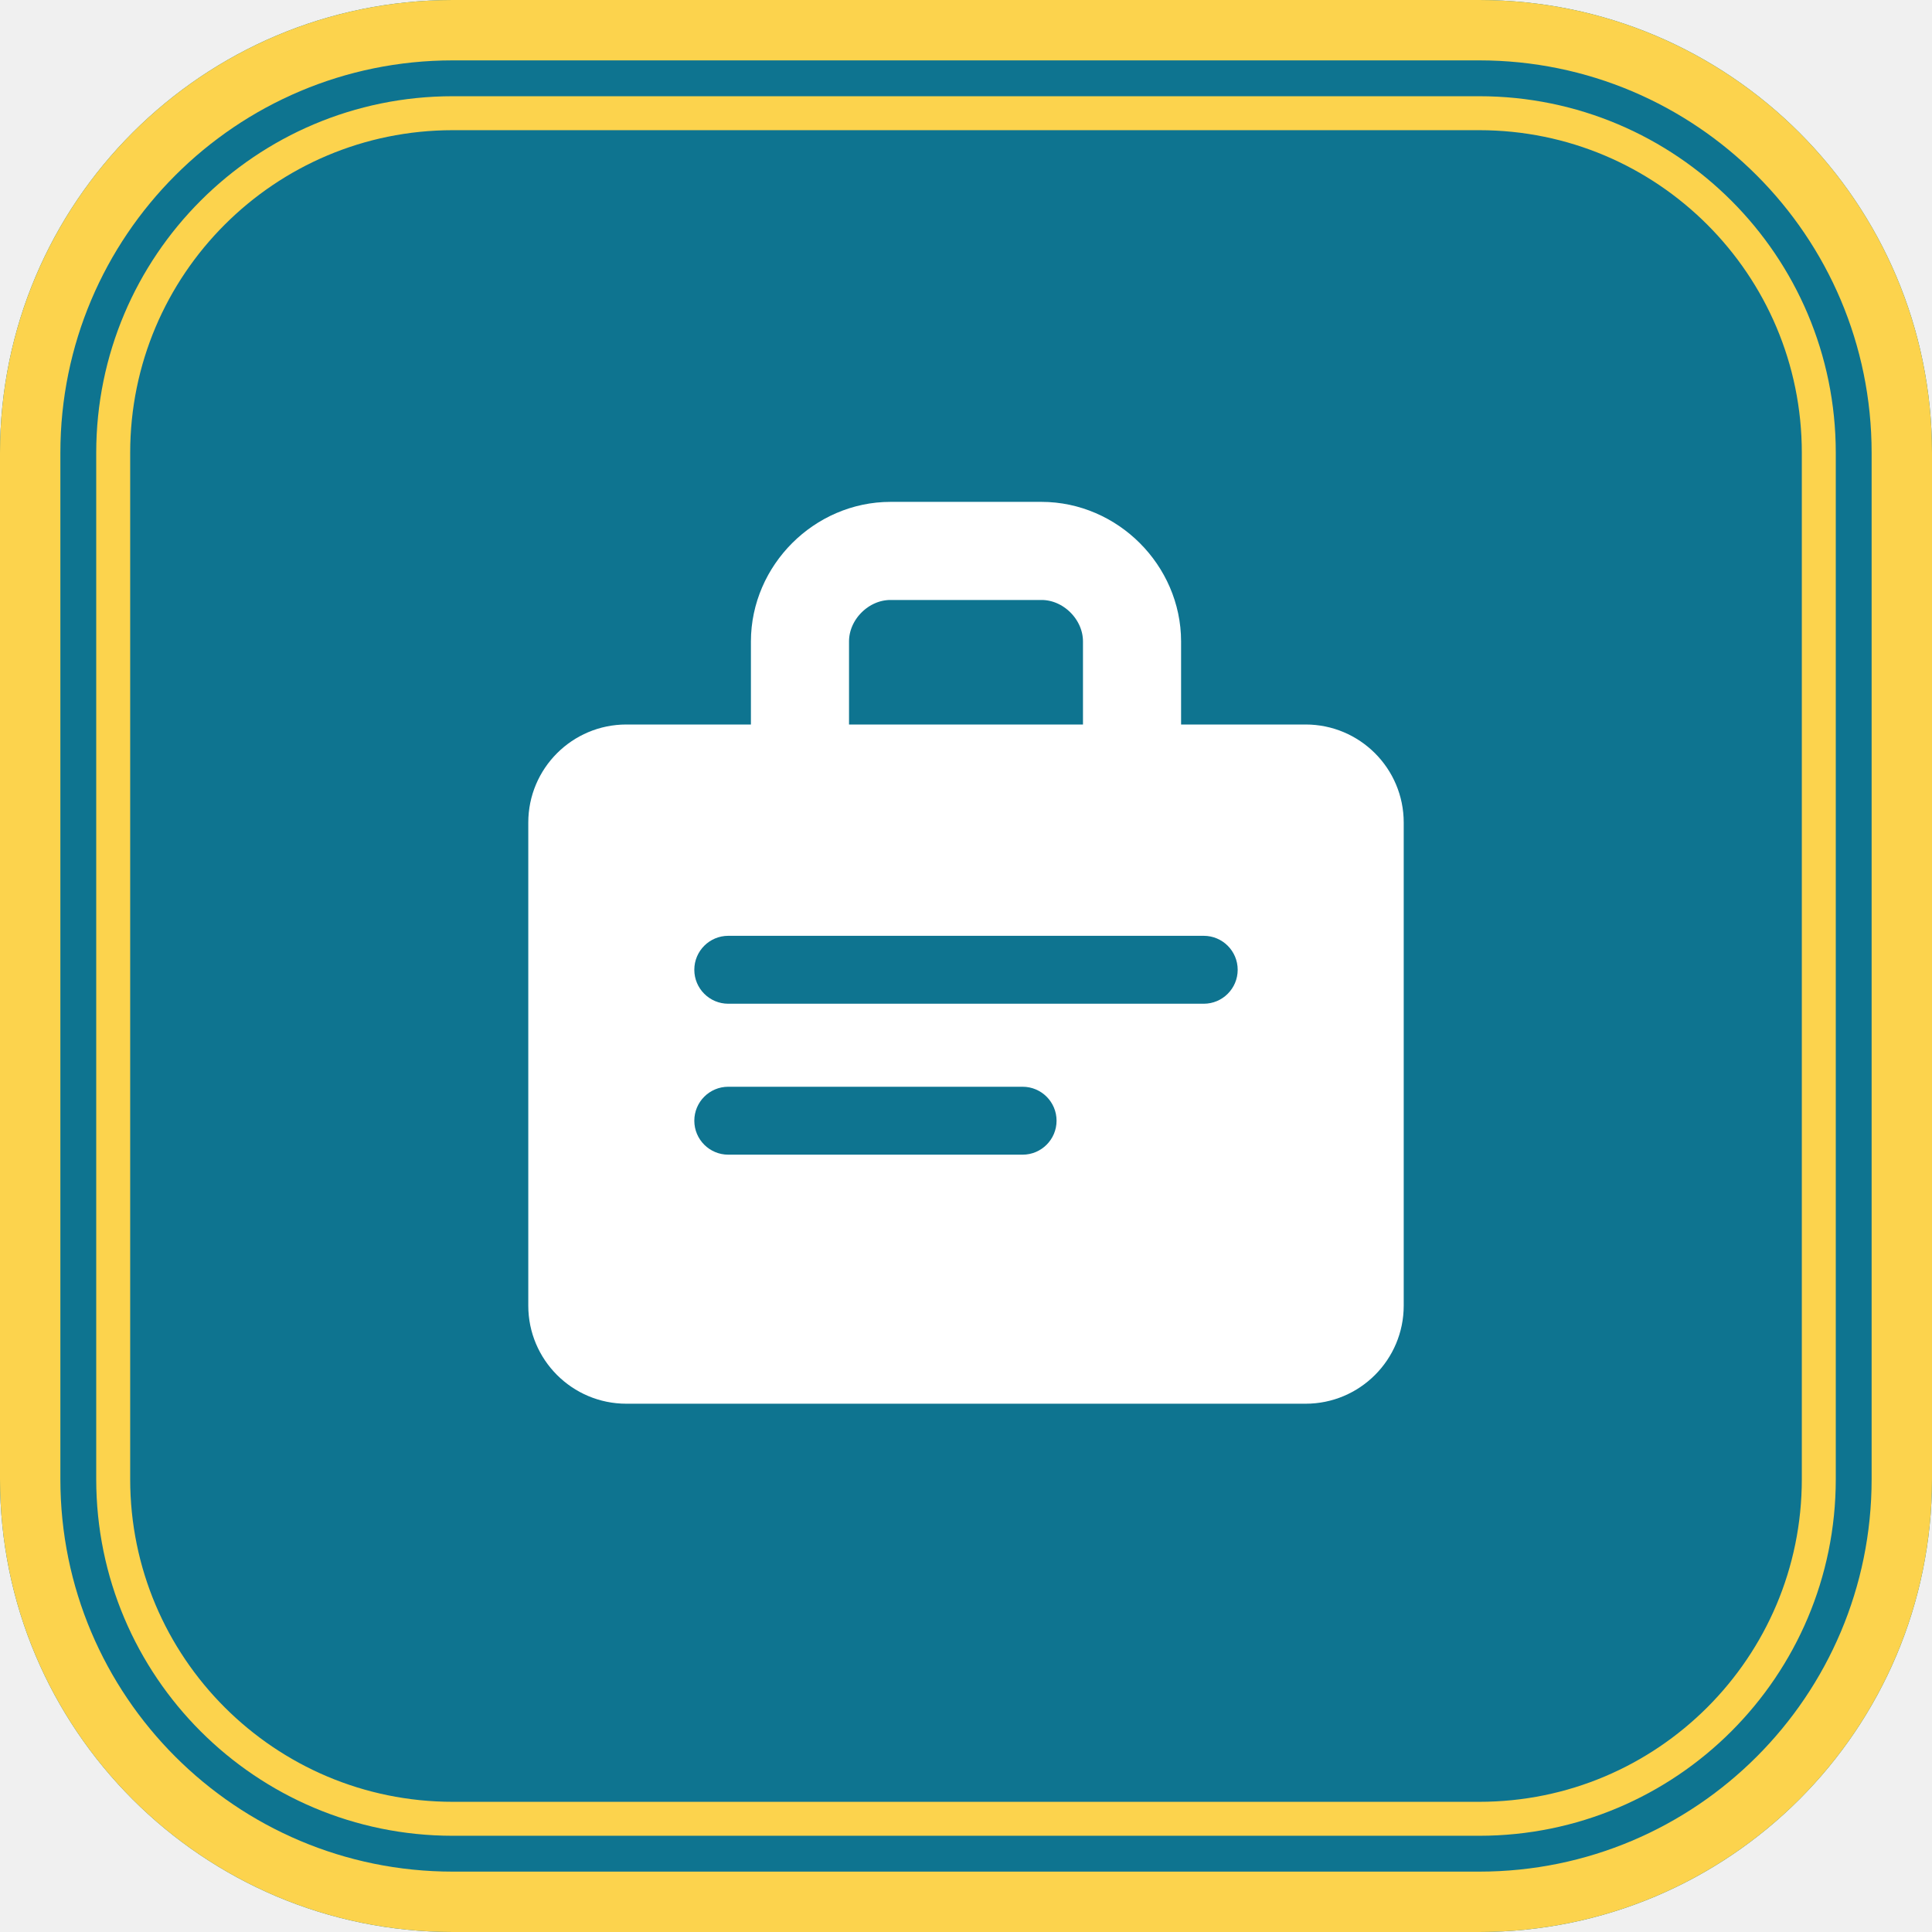
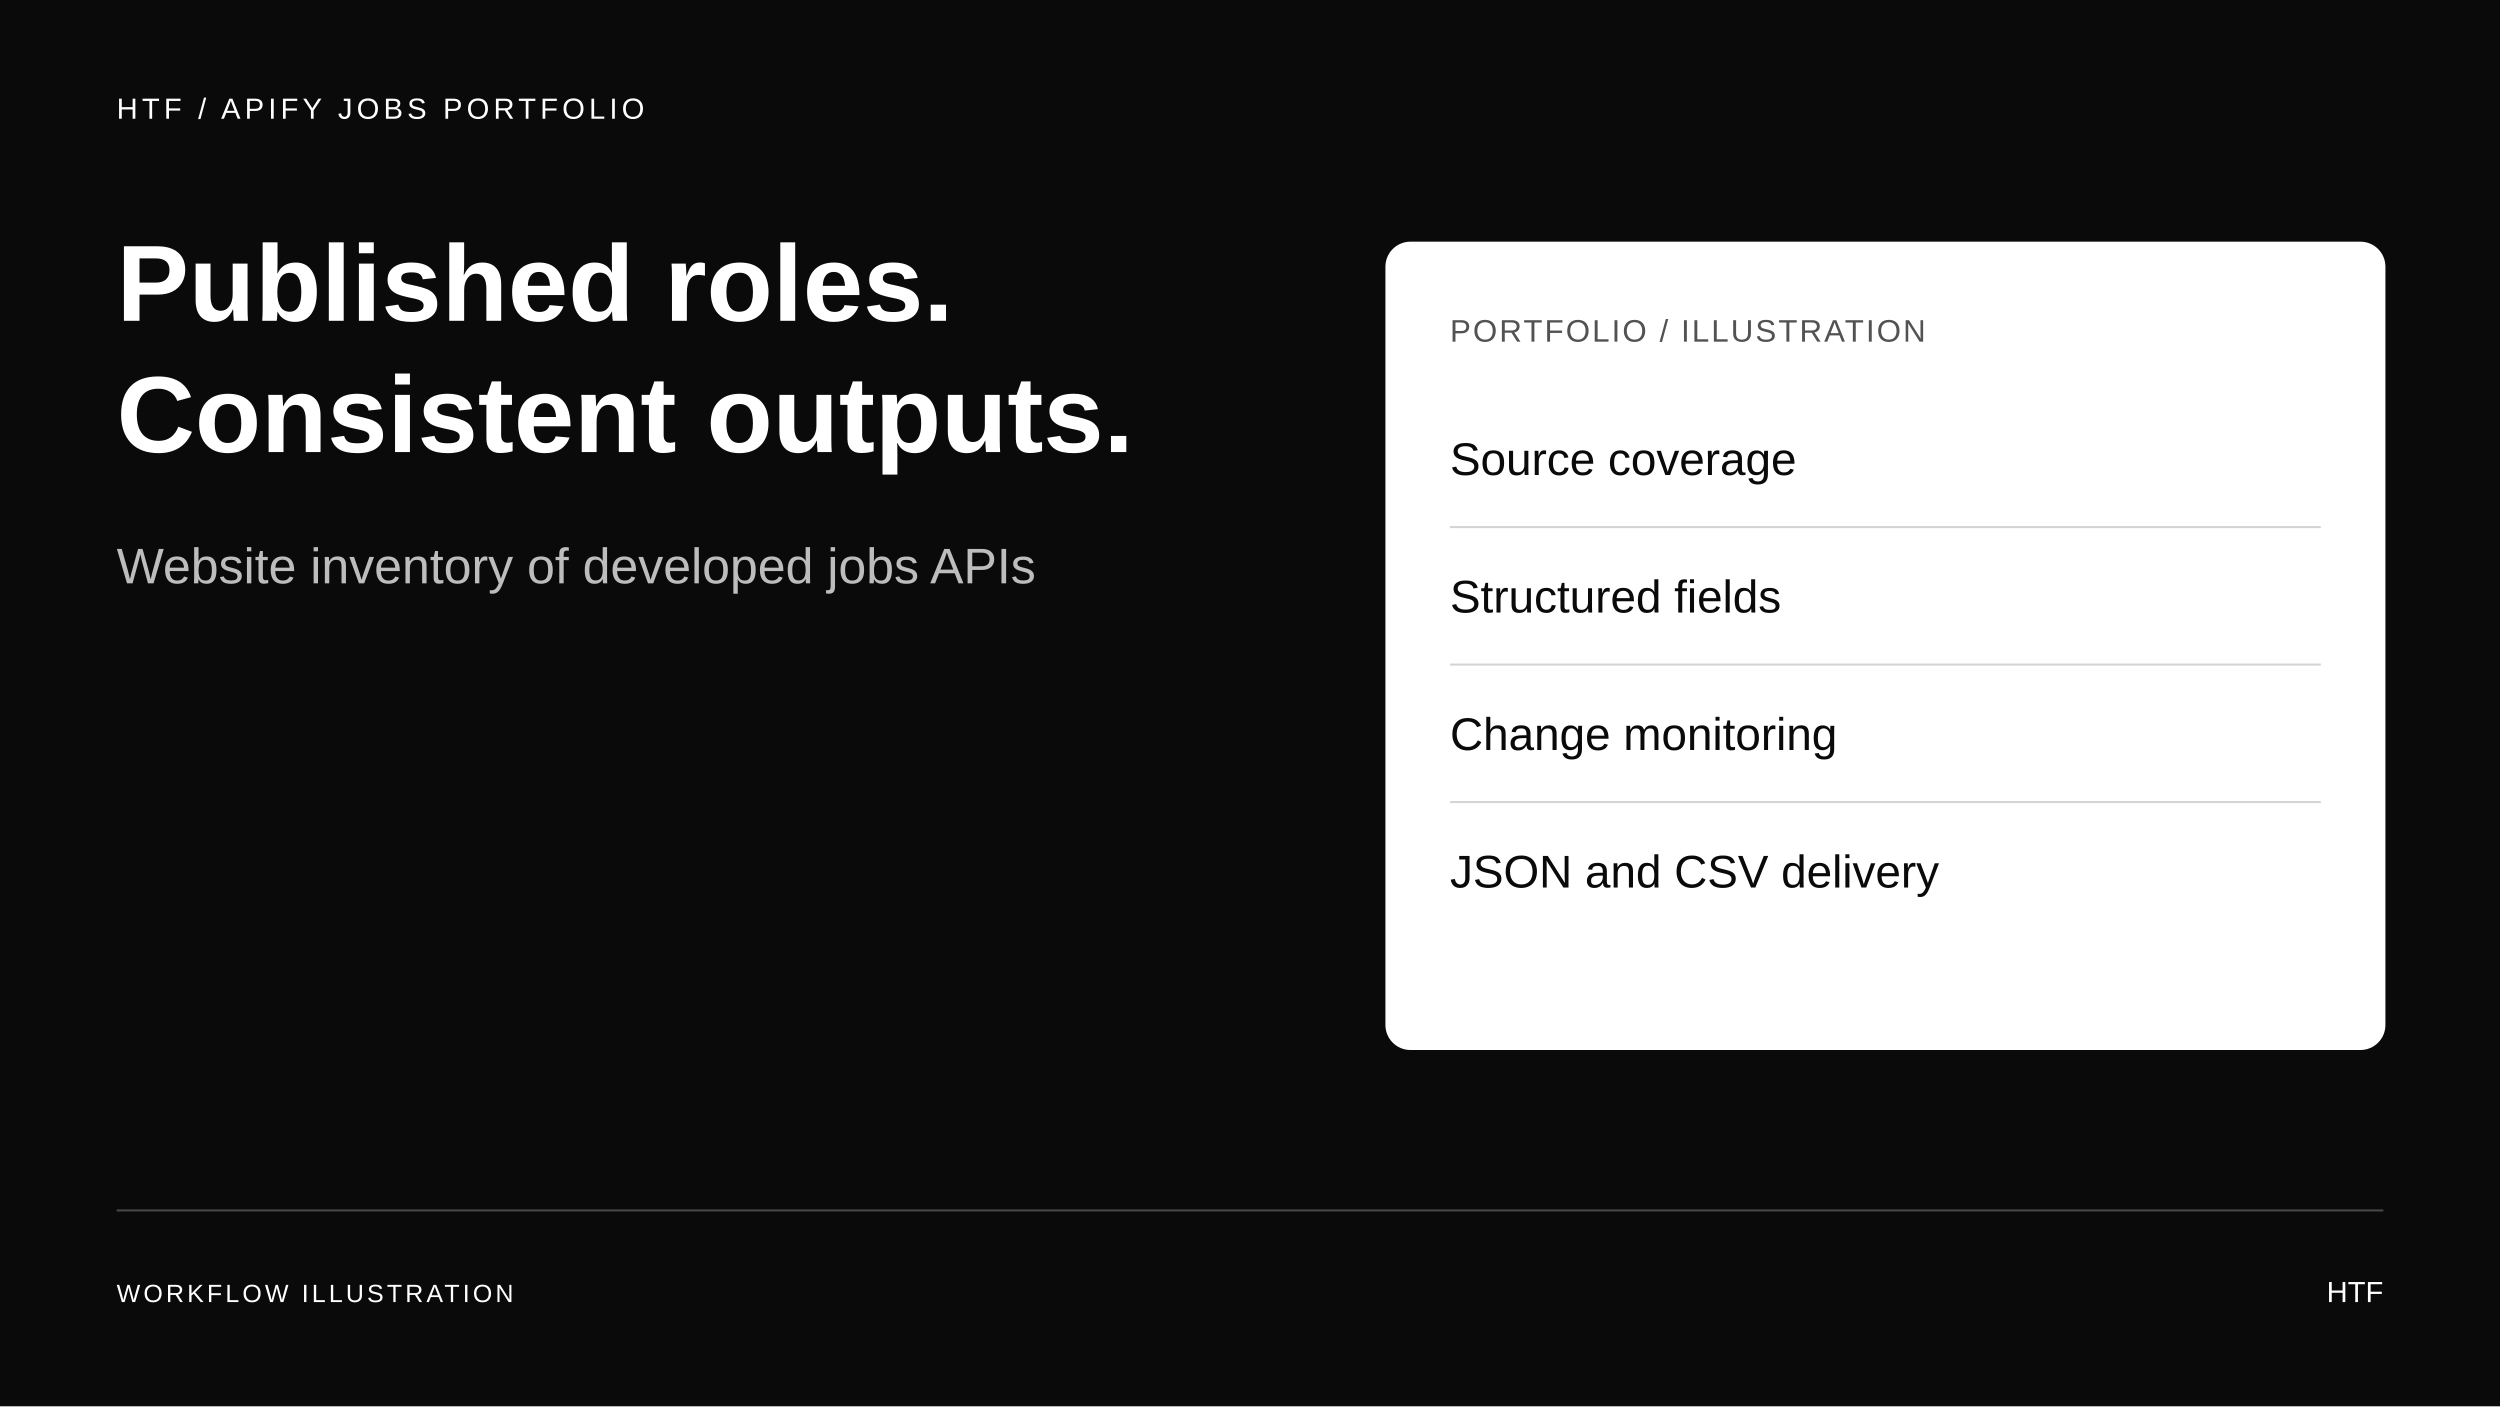
- <svg xmlns="http://www.w3.org/2000/svg" viewBox="0 0 512 512" role="img" aria-hidden="true">
-   <rect width="512" height="512" rx="120" fill="#0E7490" />
-   <rect x="8" y="8" width="496" height="496" rx="112" fill="none" stroke="#FCD34D" stroke-width="16" />
-   <rect x="30" y="30" width="452" height="452" rx="90" fill="none" stroke="#FCD34D" stroke-width="9" />
-   <path d="M212 192V170c0-13 11-24 24-24h40c13 0 24 11 24 24v22" fill="none" stroke="#fff" stroke-width="26" stroke-linecap="round" />
-   <rect x="140" y="192" width="232" height="180" rx="26" fill="#fff" />
-   <rect x="184" y="248" width="144" height="18" rx="9" fill="#0E7490" />
-   <rect x="184" y="288" width="96" height="18" rx="9" fill="#0E7490" />
+ <svg xmlns="http://www.w3.org/2000/svg" width="1200" height="675" viewBox="0 0 1200 675" role="img">
+   <rect width="1200" height="675" fill="#0a0a0a" />
+   <text x="56" y="57" fill="#fff" font-family="Arial,sans-serif" font-size="14" letter-spacing="2">HTF / APIFY JOBS PORTFOLIO</text>
+   <text x="56" y="154" fill="#fff" font-family="Arial,sans-serif" font-size="52" font-weight="700">Published roles.</text>
+   <text x="56" y="217" fill="#fff" font-family="Arial,sans-serif" font-size="52" font-weight="700">Consistent outputs.</text>
+   <text x="56" y="280" fill="#bdbdbd" font-family="Arial,sans-serif" font-size="24">Website inventory of developed jobs APIs</text>
+   <g transform="translate(665 116)">
+     <rect width="480" height="388" rx="12" fill="#fff" />
+     <text x="31" y="48" fill="#525252" font-family="Arial,sans-serif" font-size="15" letter-spacing="1">PORTFOLIO / ILLUSTRATION</text>
+     <g fill="#0a0a0a" font-family="Arial,sans-serif" font-size="22">
+       <text x="31" y="112">Source coverage</text>
+       <text x="31" y="178">Structured fields</text>
+       <text x="31" y="244">Change monitoring</text>
+       <text x="31" y="310">JSON and CSV delivery</text>
+     </g>
+     <g stroke="#d4d4d4">
+       <path d="M31 137H449" />
+       <path d="M31 203H449" />
+       <path d="M31 269H449" />
+     </g>
+   </g>
+   <path d="M56 581H1144" stroke="#fff" opacity=".25" />
+   <text x="56" y="625" fill="#fff" font-family="Arial,sans-serif" font-size="12" letter-spacing="1.5">WORKFLOW ILLUSTRATION</text>
+   <text x="1144" y="625" fill="#fff" font-family="Arial,sans-serif" font-size="14" text-anchor="end">HTF</text>
</svg>
